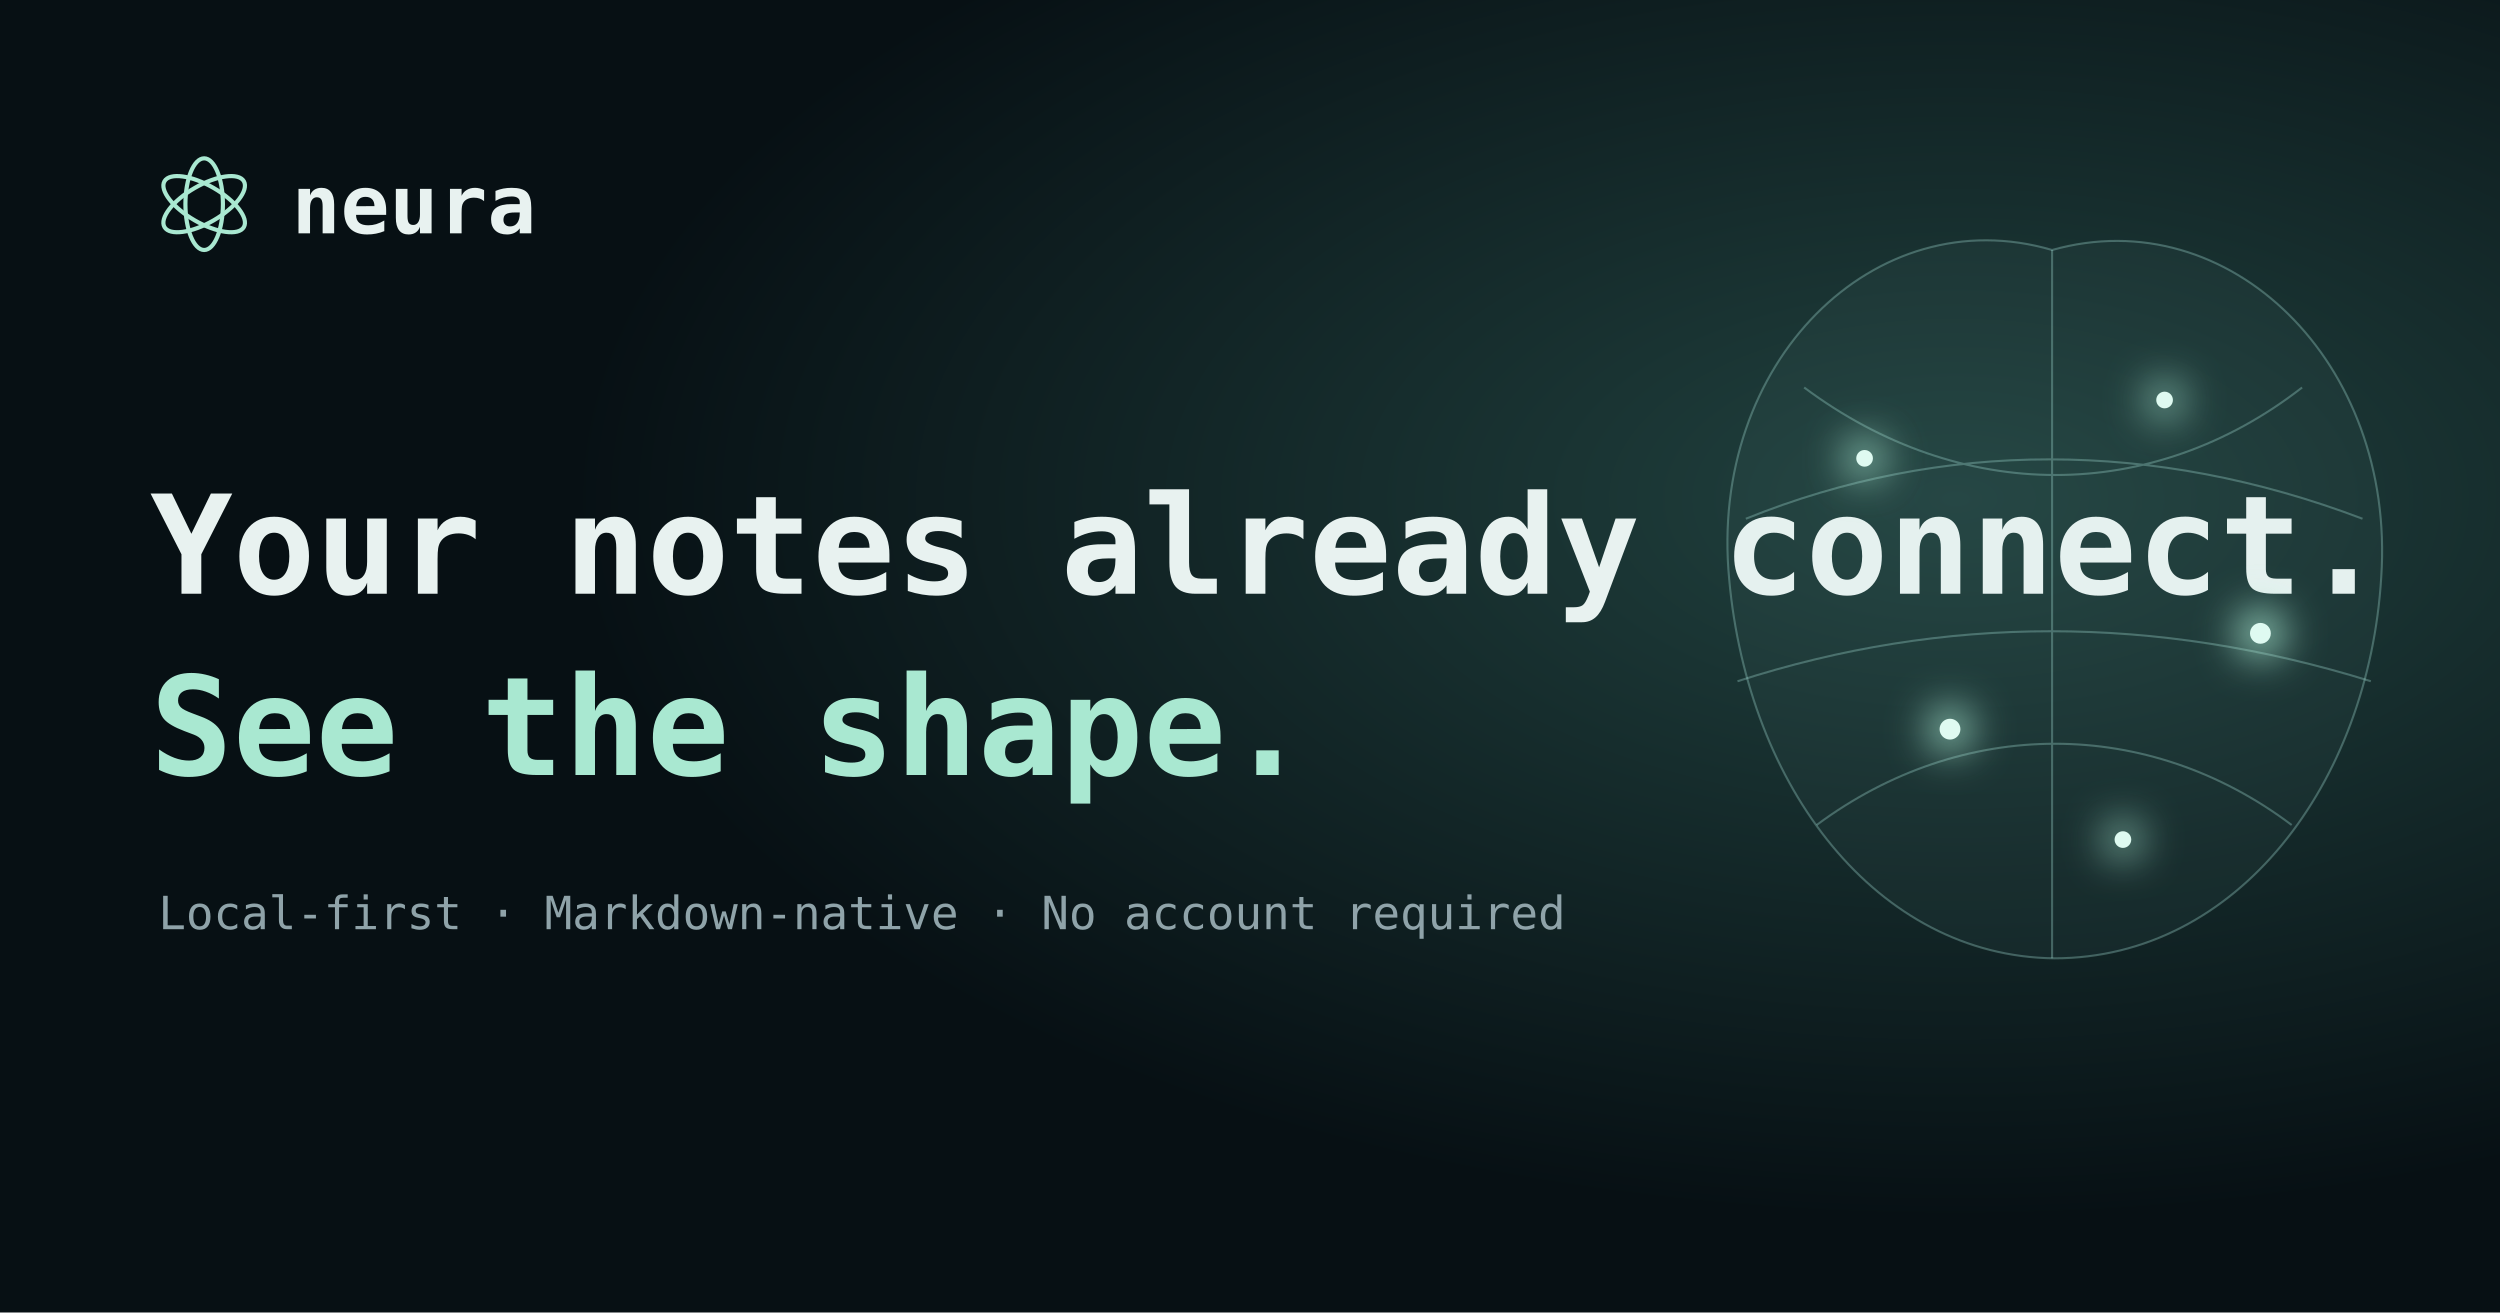
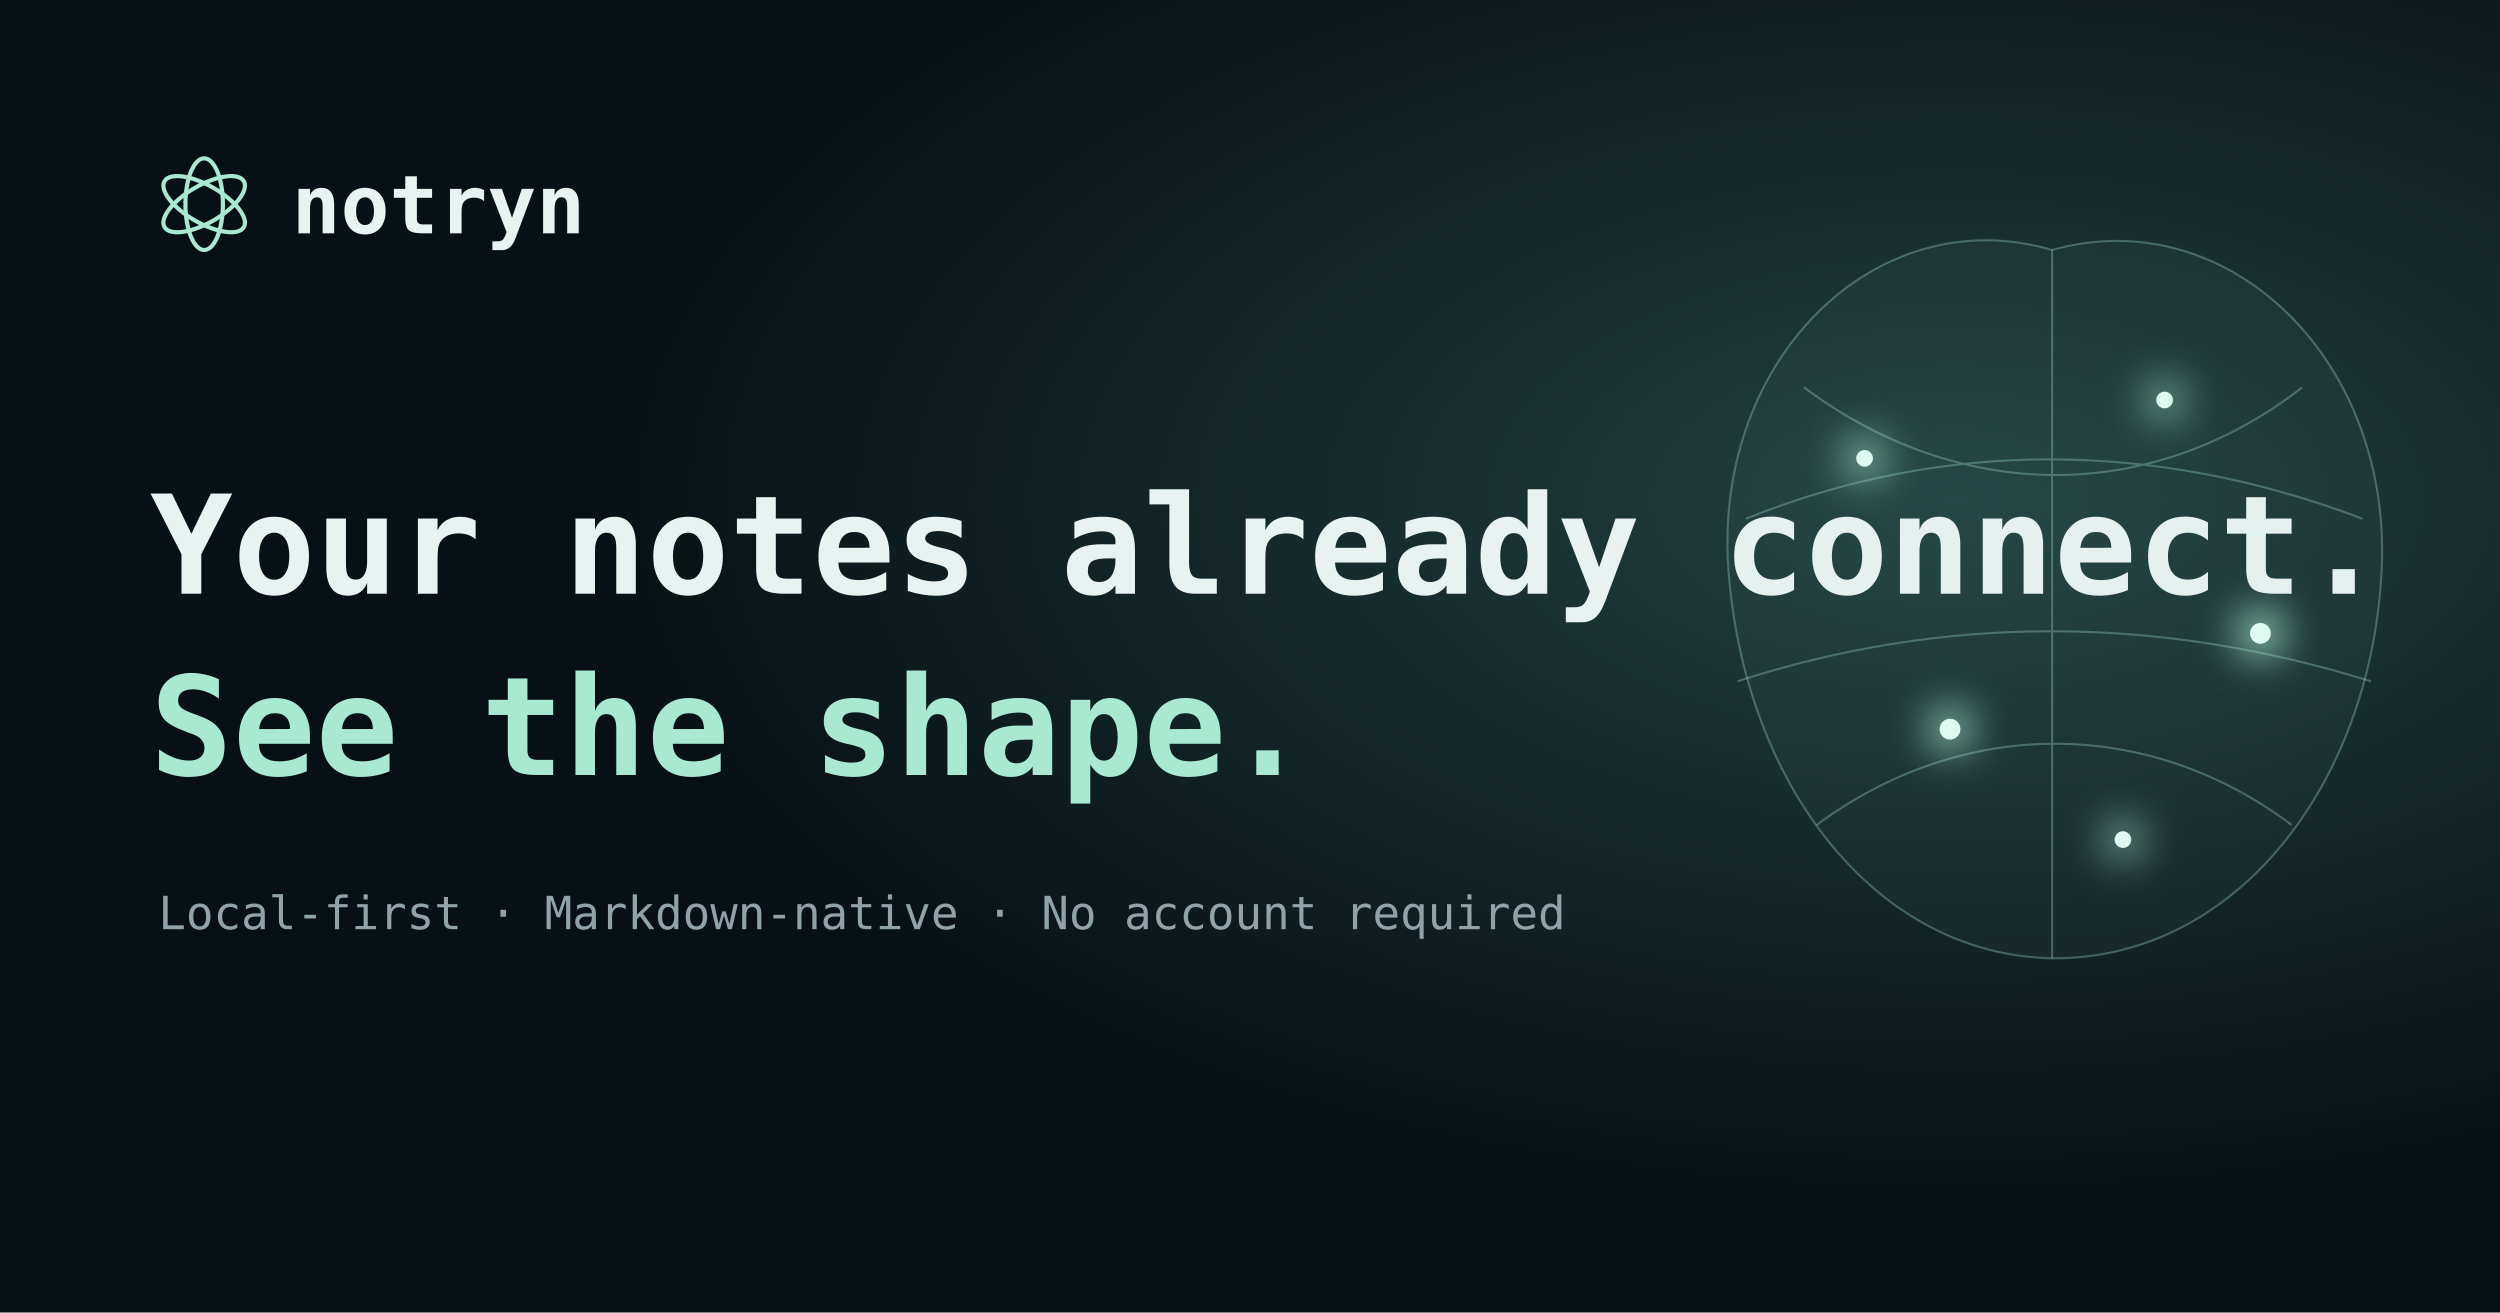
<svg xmlns="http://www.w3.org/2000/svg" width="1200" height="630" viewBox="0 0 1200 630">
  <defs>
    <radialGradient id="g" cx="78%" cy="38%" r="55%">
      <stop stop-color="#21423f" />
      <stop offset="1" stop-color="#071014" />
    </radialGradient>
    <filter id="b">
      <feGaussianBlur stdDeviation="10" />
    </filter>
  </defs>
  <rect width="1200" height="630" fill="url(#g)" />
  <g transform="translate(72 72)" fill="none" stroke="#a9e8d1" stroke-width="2">
    <ellipse cx="26" cy="26" rx="9" ry="22" />
    <ellipse cx="26" cy="26" rx="9" ry="22" transform="rotate(60 26 26)" />
    <ellipse cx="26" cy="26" rx="9" ry="22" transform="rotate(120 26 26)" />
  </g>
-   <text x="140" y="112" fill="#e8f2f0" font-family="monospace" font-size="39" font-weight="700">neura</text>
+   <text x="140" y="112" fill="#e8f2f0" font-family="monospace" font-size="39" font-weight="700">notryn</text>
  <text x="72" y="285" fill="#e8f2f0" font-family="monospace" font-size="66" font-weight="700">Your notes already connect.</text>
  <text x="72" y="372" fill="#a9e8d1" font-family="monospace" font-size="66" font-weight="700">See the shape.</text>
  <text x="76" y="446" fill="#8fa3a9" font-family="monospace" font-size="22">Local-first · Markdown-native · No account required</text>
  <g transform="translate(865 120)" fill="none" stroke="#9bd5cb" stroke-opacity=".35">
    <path d="M120 0C35-25-45 54-35 158c9 100 71 181 156 182 88 0 151-84 157-183C285 54 205-24 120 0Z" fill="#9bd5cb" fill-opacity=".04" />
    <path d="M120 0v340M-27 129c94-38 196-38 296 0M-31 207c99-32 201-32 304 0M1 66c75 56 167 56 239 0M7 276c70-52 159-52 228 0" />
    <g fill="#a9e8d1" stroke="none" filter="url(#b)">
      <circle cx="30" cy="100" r="9" />
      <circle cx="174" cy="72" r="8" />
      <circle cx="220" cy="184" r="11" />
      <circle cx="71" cy="230" r="10" />
      <circle cx="154" cy="283" r="8" />
    </g>
    <g fill="#dffaf1" stroke="none">
      <circle cx="30" cy="100" r="4" />
      <circle cx="174" cy="72" r="4" />
      <circle cx="220" cy="184" r="5" />
      <circle cx="71" cy="230" r="5" />
      <circle cx="154" cy="283" r="4" />
    </g>
  </g>
</svg>
